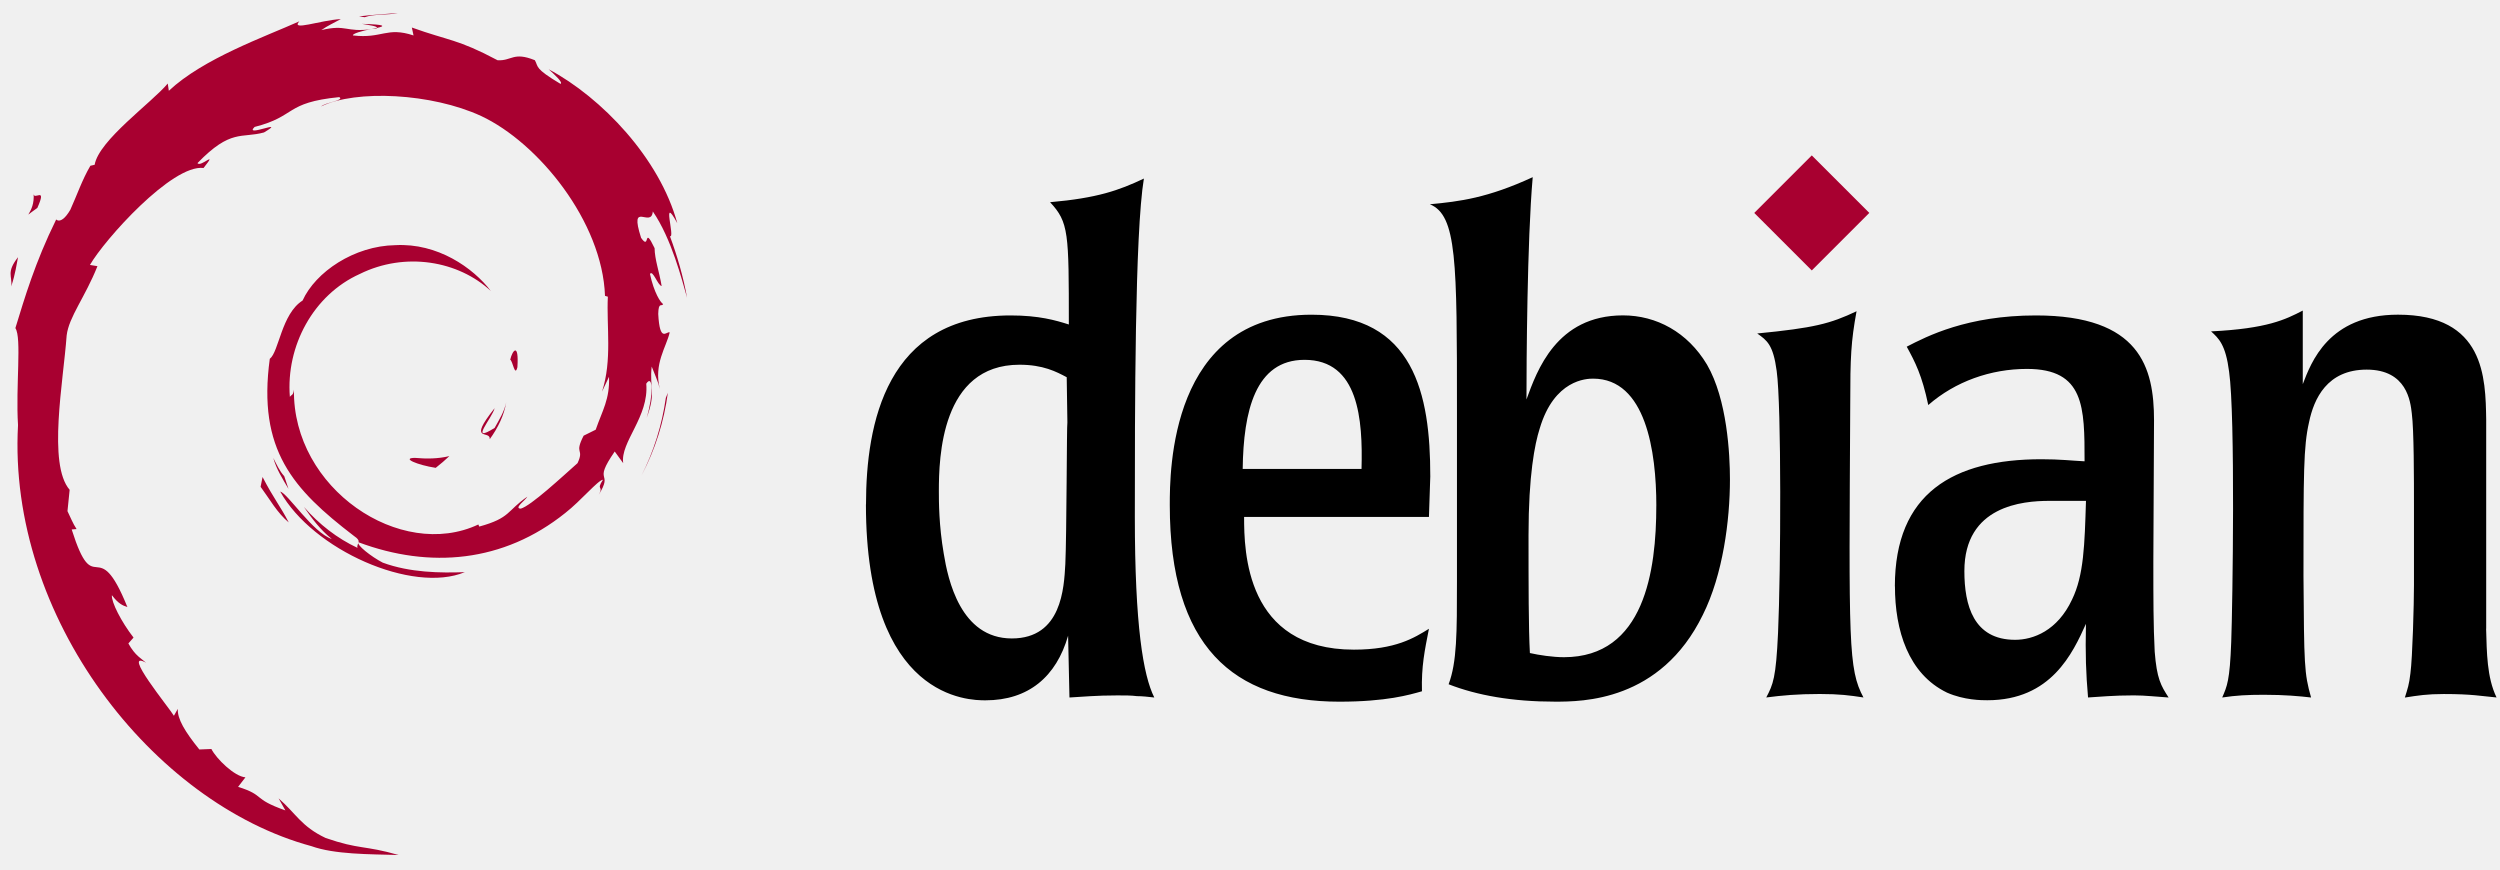
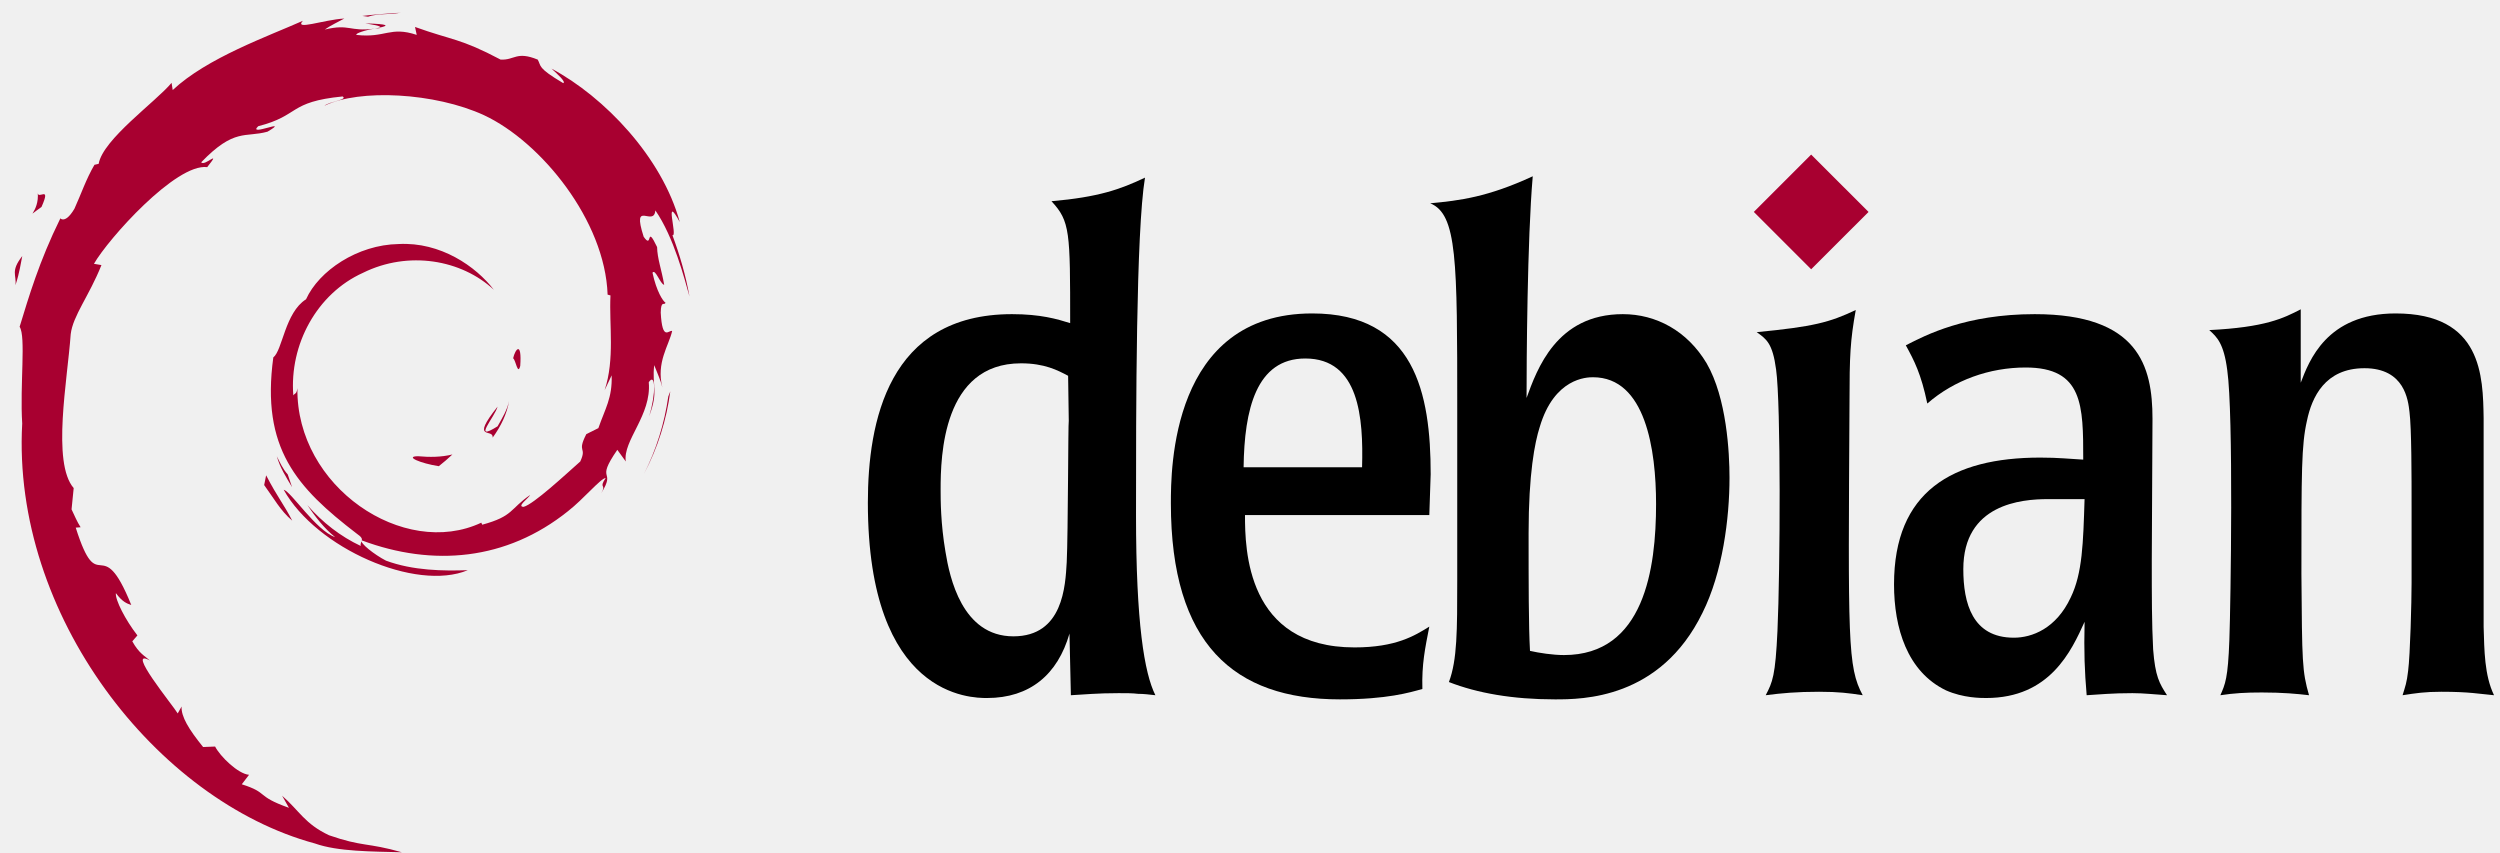
- <svg xmlns="http://www.w3.org/2000/svg" width="92" height="32" viewBox="0 0 92 32">
-   <g fill="none" fill-rule="evenodd">
-     <g>
-       <path d="M15.267 16.85c-.513.006.097.263.767.367.186-.146.353-.29.503-.433-.417.102-.842.104-1.27.066zm2.755-.687c.307-.423.53-.885.608-1.362-.07.34-.253.635-.428.946-.96.604-.09-.36 0-.726-1.032 1.3-.142.78-.18 1.143zm1.018-2.647c.062-.925-.182-.633-.264-.28.096.05.17.652.264.28zM13.32.878c.274.05.592.086.546.152.3-.066.37-.126-.546-.152zm.546.152l-.192.04.18-.016.012-.024zm8.546 12.836c.03.83-.243 1.234-.49 1.947l-.444.22c-.363.706.036.45-.224 1.01-.568.504-1.72 1.577-2.09 1.675-.27-.006.183-.32.242-.44-.758.52-.61.782-1.77 1.1l-.033-.077c-2.863 1.348-6.84-1.32-6.786-4.962-.03.23-.088.173-.15.266-.148-1.873.865-3.754 2.573-4.523 1.67-.826 3.63-.487 4.826.63-.657-.862-1.966-1.775-3.516-1.69-1.52.024-2.94.99-3.415 2.038-.777.49-.87 1.888-1.207 2.145-.457 3.353.858 4.8 3.082 6.506.35.235.098.27.145.45-.74-.345-1.415-.868-1.972-1.507.296.432.615.852 1.027 1.18-.698-.234-1.628-1.686-1.9-1.746 1.2 2.15 4.872 3.77 6.795 2.967-.89.033-2.02.02-3.02-.35-.42-.217-.99-.664-.888-.748 2.624.98 5.333.742 7.603-1.078.578-.45 1.21-1.215 1.39-1.225-.273.413.048.2-.162.563.574-.928-.25-.378.594-1.602l.312.43c-.117-.772.957-1.708.848-2.926.246-.372.274.4.013 1.26.363-.953.096-1.105.188-1.89.1.264.234.544.3.823-.235-.92.243-1.547.362-2.08-.118-.052-.365.405-.422-.68.01-.47.132-.247.18-.363-.093-.053-.336-.415-.484-1.108.105-.164.285.422.43.445-.093-.55-.254-.97-.26-1.394-.427-.89-.152.12-.497-.38-.453-1.415.376-.33.432-.97.687.994 1.078 2.537 1.26 3.175-.14-.78-.36-1.534-.63-2.264.208.09-.338-1.6.27-.48-.65-2.388-2.775-4.618-4.732-5.664.24.22.54.494.433.537-.974-.58-.803-.625-.942-.87-.792-.322-.845.028-1.37.002-1.494-.793-1.782-.71-3.157-1.205l.062.292c-.99-.33-1.154.125-2.224 0-.065-.05.343-.183.68-.232-.958.127-.914-.188-1.85.035.23-.162.475-.27.72-.407-.78.048-1.862.455-1.528.084-1.273.57-3.534 1.366-4.803 2.556l-.04-.267c-.582.7-2.536 2.085-2.69 2.99l-.157.036c-.302.513-.498 1.093-.738 1.62-.396.674-.58.26-.524.365C1.288 9.66.9 10.986.566 12.074c.24.355.007 2.14.097 3.57-.39 7.06 4.954 13.912 10.796 15.494.855.307 2.128.296 3.21.326-1.276-.366-1.44-.193-2.687-.627-.897-.423-1.094-.906-1.73-1.458l.25.444c-1.246-.44-.724-.546-1.74-.867l.27-.35c-.404-.032-1.07-.682-1.253-1.043l-.443.018c-.53-.655-.814-1.13-.793-1.495l-.143.255c-.16-.278-1.955-2.46-1.024-1.952-.173-.157-.403-.257-.652-.71l.19-.216c-.448-.576-.825-1.315-.796-1.56.24.32.404.382.57.437-1.132-2.806-1.196-.155-2.05-2.856l.18-.014c-.14-.21-.224-.437-.335-.66l.08-.785c-.815-.94-.23-4-.11-5.68.08-.682.68-1.41 1.133-2.55L3.31 9.75c.53-.925 3.023-3.71 4.18-3.568.56-.703-.112-.003-.222-.18 1.23-1.272 1.617-.9 2.447-1.128.894-.53-.768.207-.345-.203 1.548-.393 1.097-.896 3.114-1.097.214.12-.493.187-.67.344 1.288-.63 4.078-.487 5.89.35 2.102.983 4.465 3.887 4.56 6.62l.105.03c-.054 1.085.165 2.34-.216 3.496l.258-.547zm-12.75 3.688l-.072.36c.338.458.606.955 1.036 1.312-.31-.604-.54-.854-.964-1.672zm.798-.03c-.18-.2-.283-.437-.403-.673.114.417.346.775.56 1.14l-.157-.467zm14.117-3.07l-.075.19c-.138.982-.438 1.954-.895 2.855.505-.952.83-1.992.97-3.045zM13.422.633c.346-.127.852-.07 1.22-.154-.48.04-.957.065-1.43.125l.21.03zM1.234 7.112c.08.74-.557 1.028.14.54.375-.843-.145-.233-.14-.54zm-.82 3.428c.16-.494.19-.79.25-1.076-.444.568-.204.69-.25 1.076zM68.79 7.836l-2.116 2.116-2.117-2.116 2.117-2.117 2.117 2.116z" fill="#A80030" />
-       <path d="M39.28 15.545c-.025.026-.025 4.14-.076 5.215-.05.87-.128 2.735-1.97 2.735-1.89 0-2.35-2.173-2.504-3.12-.18-1.046-.18-1.917-.18-2.3 0-1.226.078-4.653 2.967-4.653.87 0 1.355.256 1.738.46l.025 1.663zm-7.414 3.017c0 7.21 3.836 7.21 4.398 7.21 1.585 0 2.608-.87 3.042-2.378l.05 2.274c.487-.026.973-.077 1.765-.077.282 0 .512 0 .717.027.205 0 .41.025.64.05-.41-.816-.716-2.657-.716-6.647 0-3.886 0-10.455.333-12.45-.92.436-1.713.717-3.452.87.69.742.69 1.125.69 4.5-.484-.154-1.098-.333-2.146-.333-4.576 0-5.318 3.99-5.318 6.955zm13.865-1.305c.027-2.123.462-4.015 2.277-4.015 1.994 0 2.146 2.2 2.096 4.015H45.73zm6.903.256c0-2.992-.587-5.932-4.37-5.932-5.216 0-5.216 5.78-5.216 7.006 0 5.19 2.326 7.235 6.238 7.235 1.737 0 2.582-.253 3.042-.383-.025-.92.102-1.508.257-2.3-.538.333-1.228.768-2.762.768-3.99 0-4.04-3.632-4.04-4.885h6.802l.05-1.507zm8.318 1.1c0 2.376-.434 5.572-3.4 5.572-.408 0-.92-.077-1.252-.153-.05-.92-.05-2.505-.05-4.346 0-2.2.23-3.348.41-3.912.535-1.814 1.736-1.84 1.966-1.84 1.943 0 2.327 2.685 2.327 4.678zm-7.336 2.786c0 1.892 0 2.965-.307 3.782 1.048.41 2.35.64 3.912.64.996 0 3.885 0 5.444-3.196.74-1.483.997-3.477.997-4.986 0-.92-.102-2.94-.843-4.218-.715-1.2-1.866-1.815-3.092-1.815-2.455 0-3.17 2.045-3.553 3.094 0-1.304.024-5.854.23-8.18-1.663.767-2.686.894-3.785.997.997.408.997 2.096.997 7.594v6.29zm14.96 4.268c-.51-.077-.87-.128-1.61-.128-.817 0-1.38.052-1.968.128.255-.486.357-.716.434-2.377.103-2.275.128-8.36-.05-9.638-.13-.972-.358-1.125-.716-1.38 2.096-.205 2.684-.358 3.655-.818-.205 1.124-.232 1.688-.232 3.4-.05 8.82-.076 9.766.487 10.814zm8.188-7.235c-.05 1.61-.077 2.735-.512 3.63-.537 1.15-1.43 1.483-2.096 1.483-1.536 0-1.867-1.278-1.867-2.53 0-2.403 2.148-2.583 3.12-2.583h1.355zm-7.03 3.145c0 1.61.485 3.22 1.917 3.912.638.28 1.277.28 1.482.28 2.353 0 3.144-1.738 3.63-2.812-.025 1.125 0 1.815.077 2.71.46-.026.92-.077 1.687-.077.434 0 .843.052 1.278.078-.282-.434-.435-.69-.512-1.687-.05-.97-.05-1.942-.05-3.298l.025-5.215c0-1.943-.512-3.86-4.347-3.86-2.53 0-4.012.767-4.753 1.15.307.563.562 1.048.792 2.148.997-.87 2.3-1.33 3.63-1.33 2.122 0 2.122 1.407 2.122 3.4-.486-.024-.895-.076-1.586-.076-3.248 0-5.395 1.25-5.395 4.678zm21.755 1.56c.026.87.026 1.79.384 2.53-.562-.05-.895-.127-1.942-.127-.614 0-.946.053-1.432.13.102-.333.154-.46.205-.896.077-.588.13-2.557.13-3.247v-2.76c0-1.203 0-2.942-.08-3.555-.05-.434-.177-1.61-1.66-1.61-1.458 0-1.944 1.073-2.123 1.943-.203.894-.203 1.866-.203 5.65.024 3.272.024 3.578.28 4.473-.434-.05-.97-.1-1.738-.1-.614 0-1.023.023-1.533.1.178-.41.28-.614.332-2.045.052-1.406.154-8.31-.078-9.945-.127-.998-.383-1.227-.664-1.483 2.07-.102 2.735-.435 3.375-.766v2.708c.306-.793.945-2.557 3.503-2.557 3.197 0 3.222 2.327 3.247 3.86v7.697z" fill="#000" />
+ <svg xmlns="http://www.w3.org/2000/svg" xmlns:xlink="http://www.w3.org/1999/xlink" width="88px" height="30px" viewBox="0 0 88 30" version="1.1">
+   <defs>
+     <path id="path-1" d="M0,0.442 L87.268,0.442 L87.268,30 L0,30" />
+     <path id="path-3" d="M0,0.442 L87.268,0.442 L87.268,30 L0,30" />
+   </defs>
+   <g id="Page-1" stroke="none" stroke-width="1" fill="none" fill-rule="evenodd">
+     <g id="logo---debian" transform="translate(0.521739, 0)">
+       <path d="M14.192,16.059 C13.703,16.065 14.284,16.311 14.924,16.41 C15.101,16.271 15.261,16.132 15.403,15.997 C15.006,16.094 14.601,16.096 14.192,16.059" id="Fill-1" fill="#A80030" />
+       <path d="M16.82,15.404 C17.113,15.001 17.325,14.561 17.4,14.105 C17.334,14.429 17.159,14.71 16.993,15.006 C16.077,15.582 16.906,14.664 16.992,14.314 C16.008,15.554 16.856,15.058 16.82,15.404" id="Fill-3" fill="#A80030" />
+       <path d="M17.791,12.879 C17.851,11.997 17.618,12.276 17.54,12.612 C17.631,12.66 17.703,13.234 17.791,12.879" id="Fill-5" fill="#A80030" />
+       <path d="M12.334,0.823 C12.596,0.87 12.9,0.906 12.856,0.969 C13.143,0.905 13.208,0.848 12.334,0.823" id="Fill-7" fill="#A80030" />
+       <path d="M12.856,0.968 L12.673,1.007 L12.844,0.991 L12.856,0.968 Z" id="Fill-9" fill="#A80030" />
+       <path d="M21.008,13.213 C21.037,14.005 20.777,14.39 20.541,15.07 L20.117,15.281 C19.771,15.954 20.151,15.708 19.904,16.244 C19.362,16.725 18.262,17.748 17.91,17.841 C17.653,17.836 18.085,17.538 18.141,17.422 C17.417,17.919 17.56,18.168 16.452,18.47 L16.42,18.398 C13.69,19.683 9.897,17.137 9.947,13.664 C9.918,13.884 9.864,13.829 9.803,13.917 C9.662,12.131 10.629,10.336 12.258,9.602 C13.852,8.814 15.721,9.137 16.862,10.201 C16.235,9.38 14.987,8.509 13.508,8.59 C12.059,8.614 10.703,9.534 10.251,10.535 C9.509,11.001 9.422,12.336 9.099,12.58 C8.663,15.779 9.917,17.161 12.039,18.787 C12.372,19.012 12.133,19.047 12.177,19.218 C11.472,18.888 10.828,18.39 10.297,17.78 C10.578,18.191 10.882,18.592 11.275,18.907 C10.61,18.683 9.722,17.297 9.464,17.24 C10.609,19.291 14.111,20.838 15.946,20.07 C15.097,20.101 14.018,20.088 13.065,19.735 C12.664,19.529 12.12,19.103 12.217,19.023 C14.72,19.957 17.305,19.73 19.47,17.995 C20.022,17.565 20.624,16.835 20.798,16.826 C20.536,17.219 20.842,17.015 20.641,17.363 C21.189,16.477 20.402,17.002 21.208,15.834 L21.506,16.244 C21.395,15.508 22.419,14.616 22.315,13.454 C22.55,13.098 22.577,13.837 22.327,14.654 C22.673,13.747 22.419,13.601 22.507,12.853 C22.602,13.104 22.729,13.371 22.794,13.637 C22.569,12.76 23.025,12.161 23.138,11.651 C23.026,11.603 22.79,12.039 22.736,11.004 C22.744,10.554 22.861,10.768 22.906,10.657 C22.818,10.607 22.587,10.261 22.446,9.6 C22.547,9.445 22.719,10.004 22.858,10.026 C22.768,9.5 22.615,9.1 22.608,8.696 C22.201,7.847 22.464,8.81 22.135,8.332 C21.702,6.983 22.494,8.019 22.547,7.406 C23.202,8.355 23.576,9.827 23.748,10.436 C23.617,9.694 23.405,8.973 23.147,8.277 C23.346,8.361 22.826,6.748 23.406,7.816 C22.787,5.54 20.758,3.413 18.891,2.415 C19.119,2.624 19.407,2.886 19.304,2.927 C18.375,2.375 18.539,2.331 18.406,2.098 C17.65,1.79 17.599,2.123 17.1,2.098 C15.674,1.342 15.399,1.422 14.087,0.949 L14.147,1.228 C13.202,0.914 13.046,1.347 12.026,1.229 C11.964,1.18 12.353,1.053 12.674,1.007 C11.76,1.127 11.803,0.827 10.909,1.04 C11.129,0.886 11.363,0.783 11.598,0.652 C10.853,0.697 9.82,1.085 10.139,0.732 C8.924,1.274 6.767,2.035 5.557,3.17 L5.518,2.916 C4.964,3.581 3.1,4.904 2.951,5.767 L2.803,5.801 C2.515,6.29 2.328,6.844 2.099,7.346 C1.721,7.989 1.546,7.594 1.599,7.695 C0.857,9.2 0.487,10.465 0.169,11.503 C0.396,11.841 0.175,13.545 0.26,14.908 C-0.112,21.642 4.986,28.18 10.559,29.689 C11.376,29.981 12.59,29.971 13.624,30 C12.405,29.651 12.248,29.816 11.06,29.401 C10.203,28.998 10.016,28.537 9.409,28.01 L9.649,28.435 C8.459,28.014 8.957,27.914 7.989,27.607 L8.245,27.273 C7.859,27.243 7.224,26.623 7.05,26.278 L6.628,26.295 C6.121,25.67 5.85,25.219 5.87,24.869 L5.734,25.113 C5.58,24.847 3.869,22.766 4.756,23.25 C4.591,23.1 4.372,23.006 4.135,22.574 L4.315,22.367 C3.889,21.818 3.529,21.113 3.557,20.878 C3.785,21.186 3.942,21.244 4.099,21.296 C3.02,18.62 2.96,21.149 2.144,18.573 L2.316,18.559 C2.184,18.358 2.102,18.143 1.997,17.93 L2.072,17.181 C1.296,16.284 1.855,13.364 1.967,11.763 C2.045,11.111 2.615,10.418 3.049,9.331 L2.785,9.286 C3.29,8.405 5.67,5.746 6.772,5.883 C7.307,5.212 6.666,5.88 6.562,5.711 C7.735,4.498 8.104,4.854 8.895,4.635 C9.748,4.129 8.162,4.834 8.567,4.443 C10.043,4.066 9.613,3.586 11.538,3.395 C11.741,3.51 11.067,3.573 10.898,3.723 C12.127,3.121 14.788,3.258 16.518,4.056 C18.522,4.994 20.777,7.765 20.866,10.371 L20.967,10.399 C20.916,11.435 21.126,12.634 20.761,13.735 L21.008,13.213" id="Fill-11" fill="#A80030" />
+       <path d="M8.846,16.731 L8.777,17.074 C9.099,17.512 9.355,17.986 9.765,18.327 C9.469,17.75 9.251,17.512 8.846,16.731" id="Fill-13" fill="#A80030" />
+       <path d="M9.607,16.702 C9.436,16.513 9.336,16.286 9.222,16.061 C9.331,16.457 9.552,16.798 9.758,17.146 L9.607,16.702" id="Fill-15" fill="#A80030" />
+       <path d="M23.073,13.775 L23.002,13.956 C22.869,14.892 22.584,15.819 22.147,16.679 C22.63,15.772 22.941,14.78 23.073,13.775" id="Fill-17" fill="#A80030" />
+       <g id="Group-21">
+         <mask id="mask-2" fill="white">
+           <use xlink:href="#path-1" />
+         </mask>
+         <g id="Clip-20" />
+         <path d="M12.432,0.588 C12.762,0.467 13.245,0.522 13.598,0.442 C13.139,0.48 12.683,0.504 12.233,0.561 L12.432,0.588" id="Fill-19" fill="#A80030" mask="url(#mask-2)" />
+       </g>
+       <path d="M0.805,6.771 C0.881,7.477 0.274,7.751 0.939,7.285 C1.297,6.481 0.8,7.063 0.805,6.771" id="Fill-22" fill="#A80030" />
+       <path d="M0.022,10.04 C0.176,9.569 0.203,9.286 0.262,9.013 C-0.161,9.556 0.067,9.671 0.022,10.04" id="Fill-24" fill="#A80030" />
+       <path d="M30.027,17.693 C30.027,24.57 33.686,24.57 34.222,24.57 C35.734,24.57 36.71,23.74 37.124,22.302 L37.173,24.472 C37.637,24.447 38.1,24.399 38.856,24.399 C39.124,24.399 39.343,24.399 39.539,24.423 C39.734,24.423 39.929,24.447 40.148,24.472 C39.758,23.692 39.466,21.936 39.466,18.13 C39.466,14.423 39.466,8.156 39.782,6.253 C38.905,6.669 38.148,6.937 36.49,7.083 C37.148,7.79 37.148,8.156 37.148,11.374 C36.686,11.229 36.1,11.058 35.1,11.058 C30.734,11.058 30.027,14.863 30.027,17.693 L30.027,17.693 Z M37.099,14.814 C37.076,14.839 37.076,18.765 37.027,19.79 C36.978,20.618 36.904,22.399 35.149,22.399 C33.344,22.399 32.905,20.325 32.759,19.424 C32.588,18.424 32.588,17.594 32.588,17.229 C32.588,16.058 32.661,12.789 35.417,12.789 C36.247,12.789 36.71,13.034 37.076,13.228 L37.099,14.814 Z" id="Fill-26" fill="#000000" />
+       <path d="M49.838,16.692 C49.838,13.839 49.277,11.033 45.668,11.033 C40.693,11.033 40.693,16.547 40.693,17.716 C40.693,22.667 42.912,24.618 46.643,24.618 C48.301,24.618 49.107,24.375 49.546,24.252 C49.521,23.374 49.643,22.813 49.79,22.057 C49.277,22.375 48.619,22.789 47.156,22.789 C43.351,22.789 43.302,19.325 43.302,18.13 L49.79,18.13 L49.838,16.692 L49.838,16.692 Z M43.253,16.448 C43.278,14.423 43.693,12.619 45.424,12.619 C47.327,12.619 47.472,14.715 47.423,16.448 L43.253,16.448 Z" id="Fill-28" fill="#000000" />
+       <path d="M50.773,20.399 C50.773,22.204 50.773,23.228 50.48,24.008 C51.48,24.399 52.723,24.618 54.212,24.618 C55.163,24.618 57.919,24.618 59.406,21.57 C60.113,20.155 60.357,18.252 60.357,16.813 C60.357,15.935 60.259,14.009 59.552,12.789 C58.87,11.644 57.772,11.058 56.602,11.058 C54.261,11.058 53.578,13.009 53.213,14.009 C53.213,12.765 53.237,8.424 53.431,6.205 C51.847,6.937 50.87,7.058 49.822,7.156 C50.773,7.545 50.773,9.157 50.773,14.4 L50.773,20.399 M57.772,17.741 C57.772,20.009 57.358,23.058 54.529,23.058 C54.138,23.058 53.651,22.983 53.334,22.911 C53.285,22.033 53.285,20.521 53.285,18.765 C53.285,16.667 53.504,15.571 53.676,15.033 C54.187,13.302 55.333,13.279 55.552,13.279 C57.406,13.279 57.772,15.839 57.772,17.741" id="Fill-30" fill="#000000" />
+       <path d="M65.046,24.472 C64.557,24.399 64.215,24.35 63.508,24.35 C62.729,24.35 62.191,24.399 61.631,24.472 C61.874,24.008 61.972,23.788 62.045,22.204 C62.143,20.033 62.167,14.228 61.997,13.009 C61.874,12.081 61.656,11.935 61.314,11.692 C63.313,11.497 63.874,11.351 64.801,10.912 C64.607,11.984 64.581,12.522 64.581,14.155 C64.533,22.57 64.508,23.472 65.046,24.472" id="Fill-32" fill="#000000" />
+       <path d="M66.148,20.57 C66.148,22.107 66.611,23.642 67.978,24.301 C68.587,24.57 69.197,24.57 69.392,24.57 C71.637,24.57 72.392,22.911 72.856,21.887 C72.831,22.96 72.856,23.618 72.929,24.472 C73.368,24.447 73.807,24.399 74.539,24.399 C74.953,24.399 75.343,24.447 75.758,24.472 C75.489,24.058 75.343,23.813 75.269,22.862 C75.221,21.935 75.221,21.009 75.221,19.716 L75.246,14.741 C75.246,12.887 74.757,11.058 71.099,11.058 C68.685,11.058 67.271,11.79 66.563,12.155 C66.857,12.692 67.1,13.154 67.319,14.204 C68.271,13.375 69.515,12.936 70.782,12.936 C72.808,12.936 72.808,14.278 72.808,16.179 C72.344,16.155 71.953,16.107 71.294,16.107 C68.196,16.108 66.148,17.301 66.148,20.57 L66.148,20.57 Z M72.855,17.569 C72.807,19.106 72.782,20.179 72.367,21.032 C71.854,22.13 71.001,22.447 70.367,22.447 C68.902,22.447 68.587,21.228 68.587,20.033 C68.587,17.741 70.636,17.569 71.561,17.569 L72.855,17.569 Z" id="Fill-34" fill="#000000" />
+       <g id="Group-38">
+         <mask id="mask-4" fill="white">
+           <use xlink:href="#path-3" />
+         </mask>
+         <g id="Clip-37" />
+         <path d="M86.902,22.058 C86.927,22.887 86.927,23.765 87.268,24.472 C86.731,24.424 86.414,24.35 85.415,24.35 C84.829,24.35 84.512,24.4 84.049,24.472 C84.146,24.155 84.196,24.033 84.244,23.618 C84.317,23.058 84.366,21.18 84.366,20.521 L84.366,17.887 C84.366,16.741 84.366,15.082 84.292,14.497 C84.243,14.083 84.122,12.961 82.707,12.961 C81.317,12.961 80.853,13.985 80.682,14.814 C80.488,15.668 80.488,16.595 80.488,20.204 C80.512,23.326 80.512,23.618 80.756,24.472 C80.341,24.423 79.829,24.375 79.098,24.375 C78.512,24.375 78.122,24.399 77.635,24.472 C77.806,24.081 77.903,23.886 77.952,22.521 C78.001,21.179 78.099,14.594 77.878,13.034 C77.757,12.082 77.512,11.863 77.244,11.619 C79.22,11.521 79.853,11.204 80.464,10.888 L80.464,13.472 C80.756,12.715 81.366,11.033 83.805,11.033 C86.854,11.033 86.878,13.252 86.902,14.715 L86.902,22.058" id="Fill-36" fill="#000000" mask="url(#mask-4)" />
+       </g>
+       <path d="M65.251,7.46 L63.231,9.479 L61.212,7.46 L63.231,5.441 L65.251,7.46 Z" id="Fill-39" fill="#A80030" />
    </g>
  </g>
</svg>
